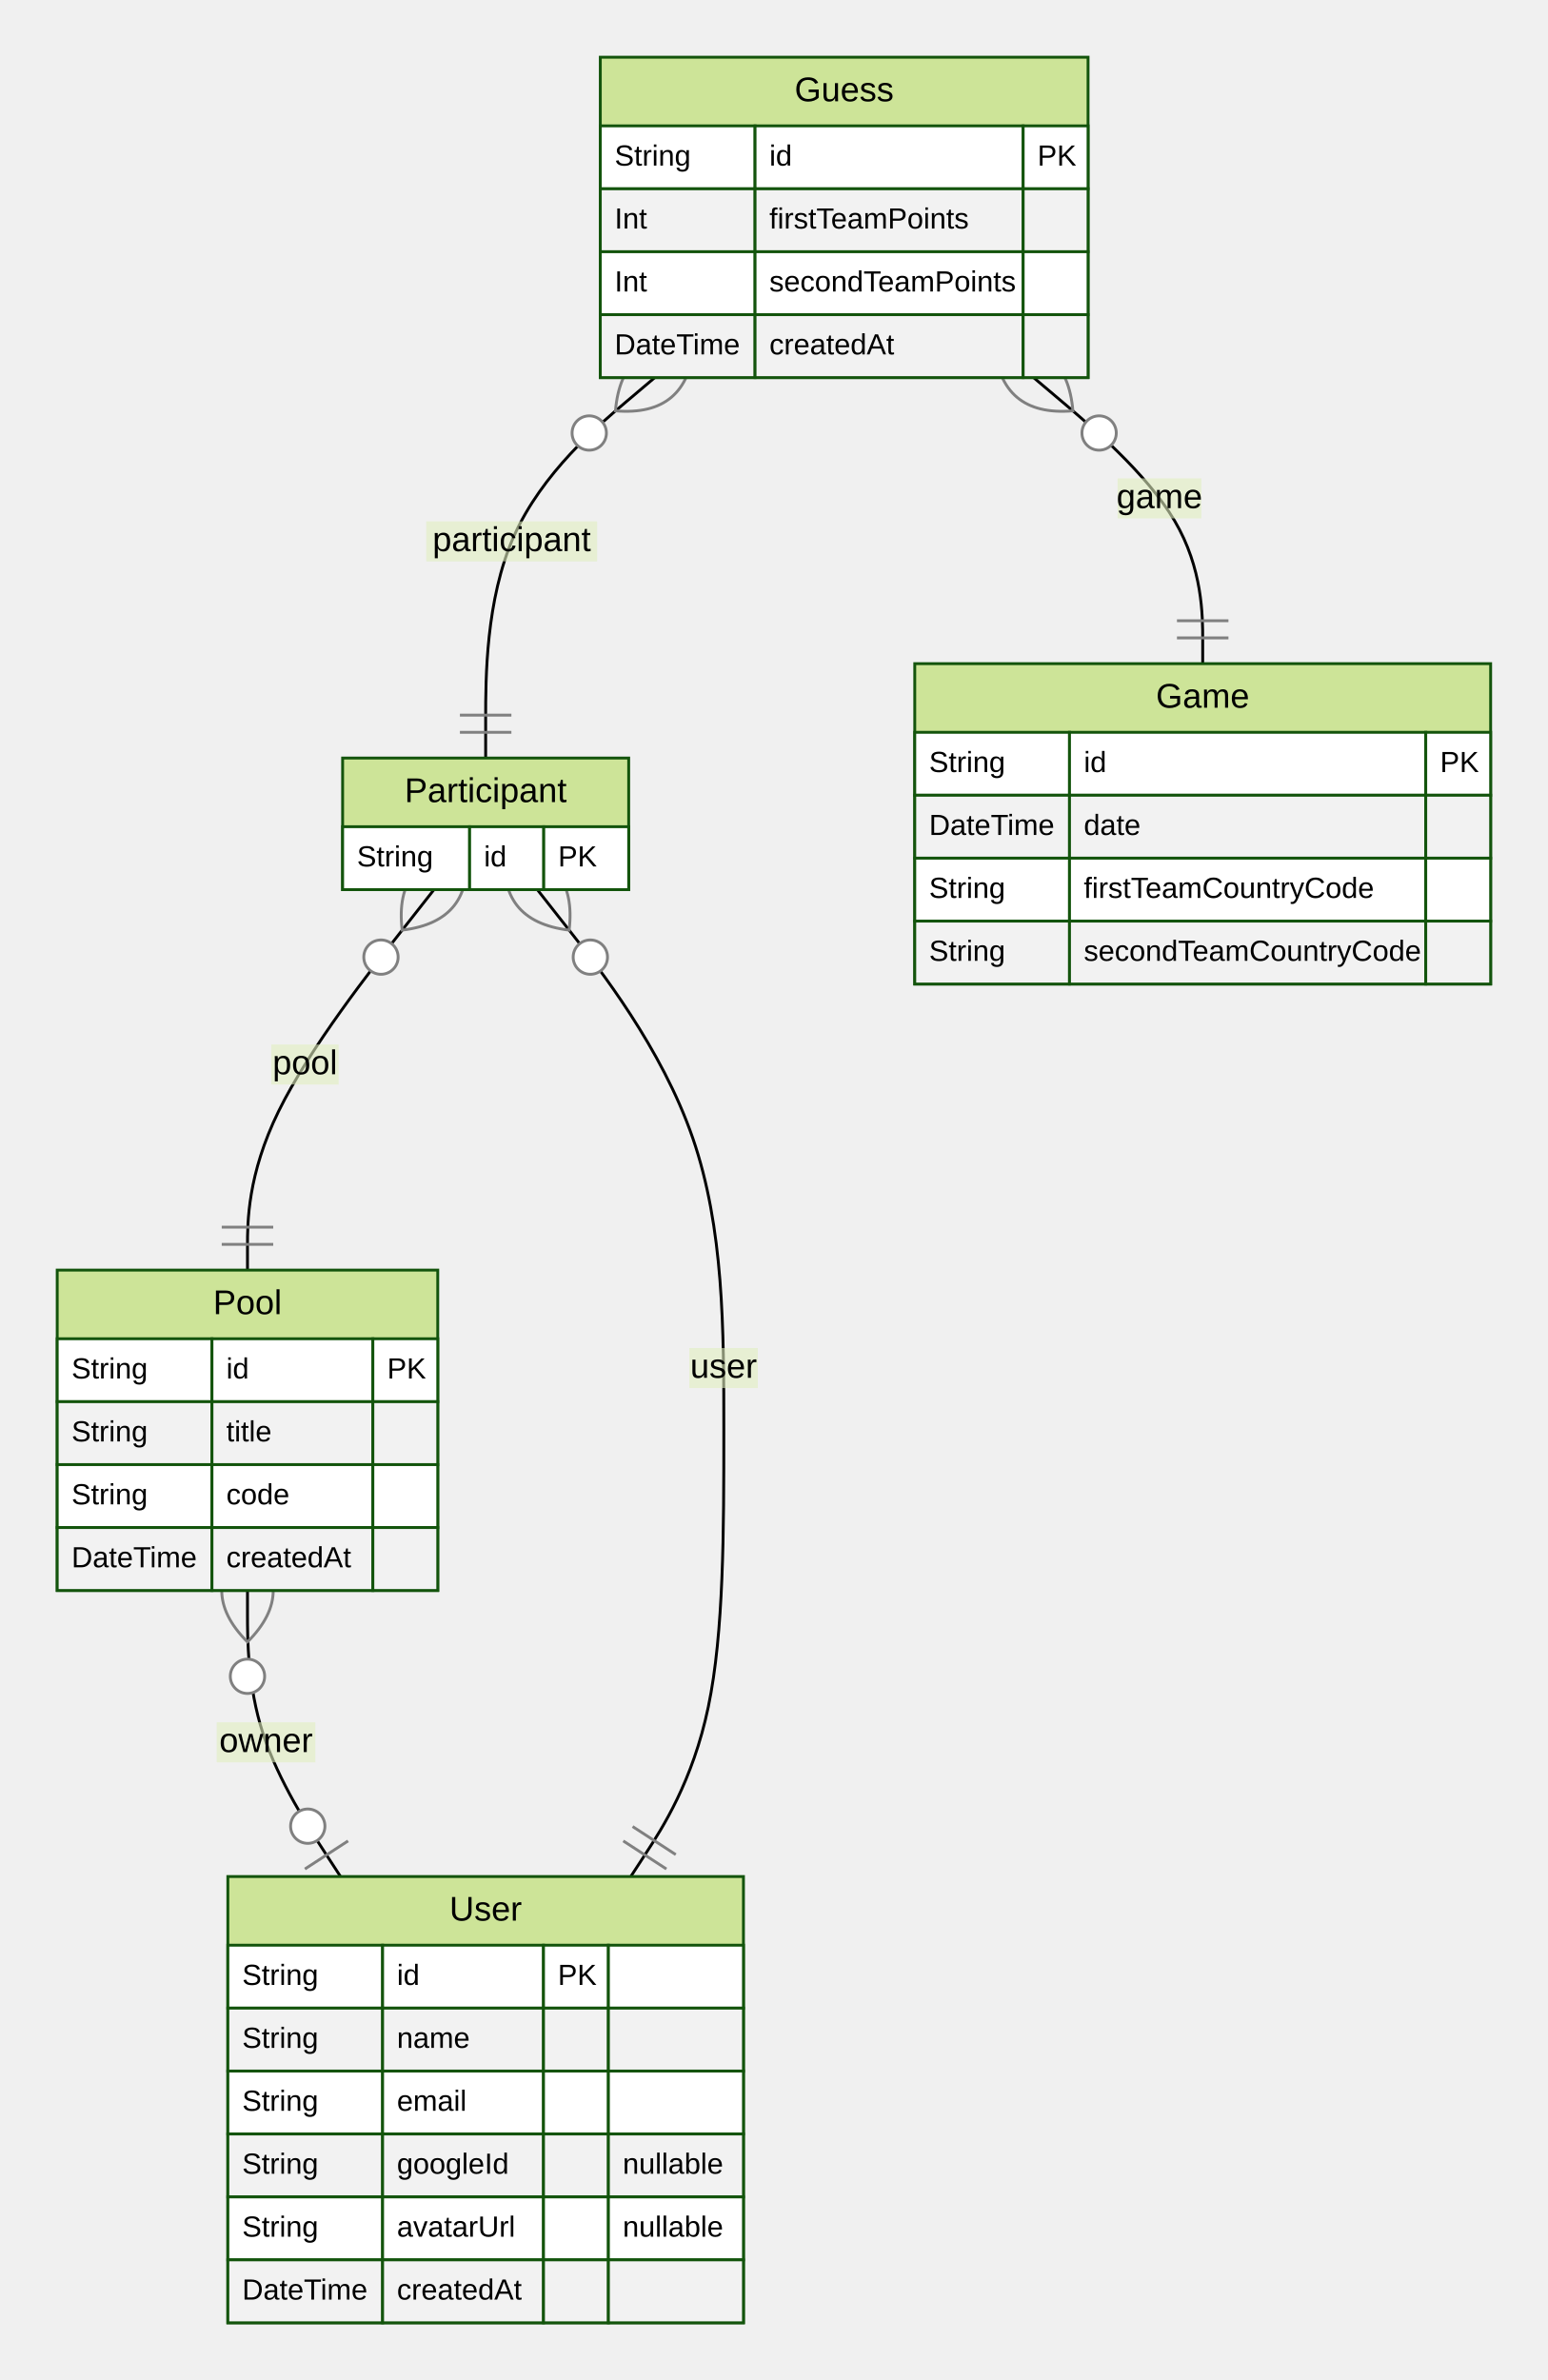
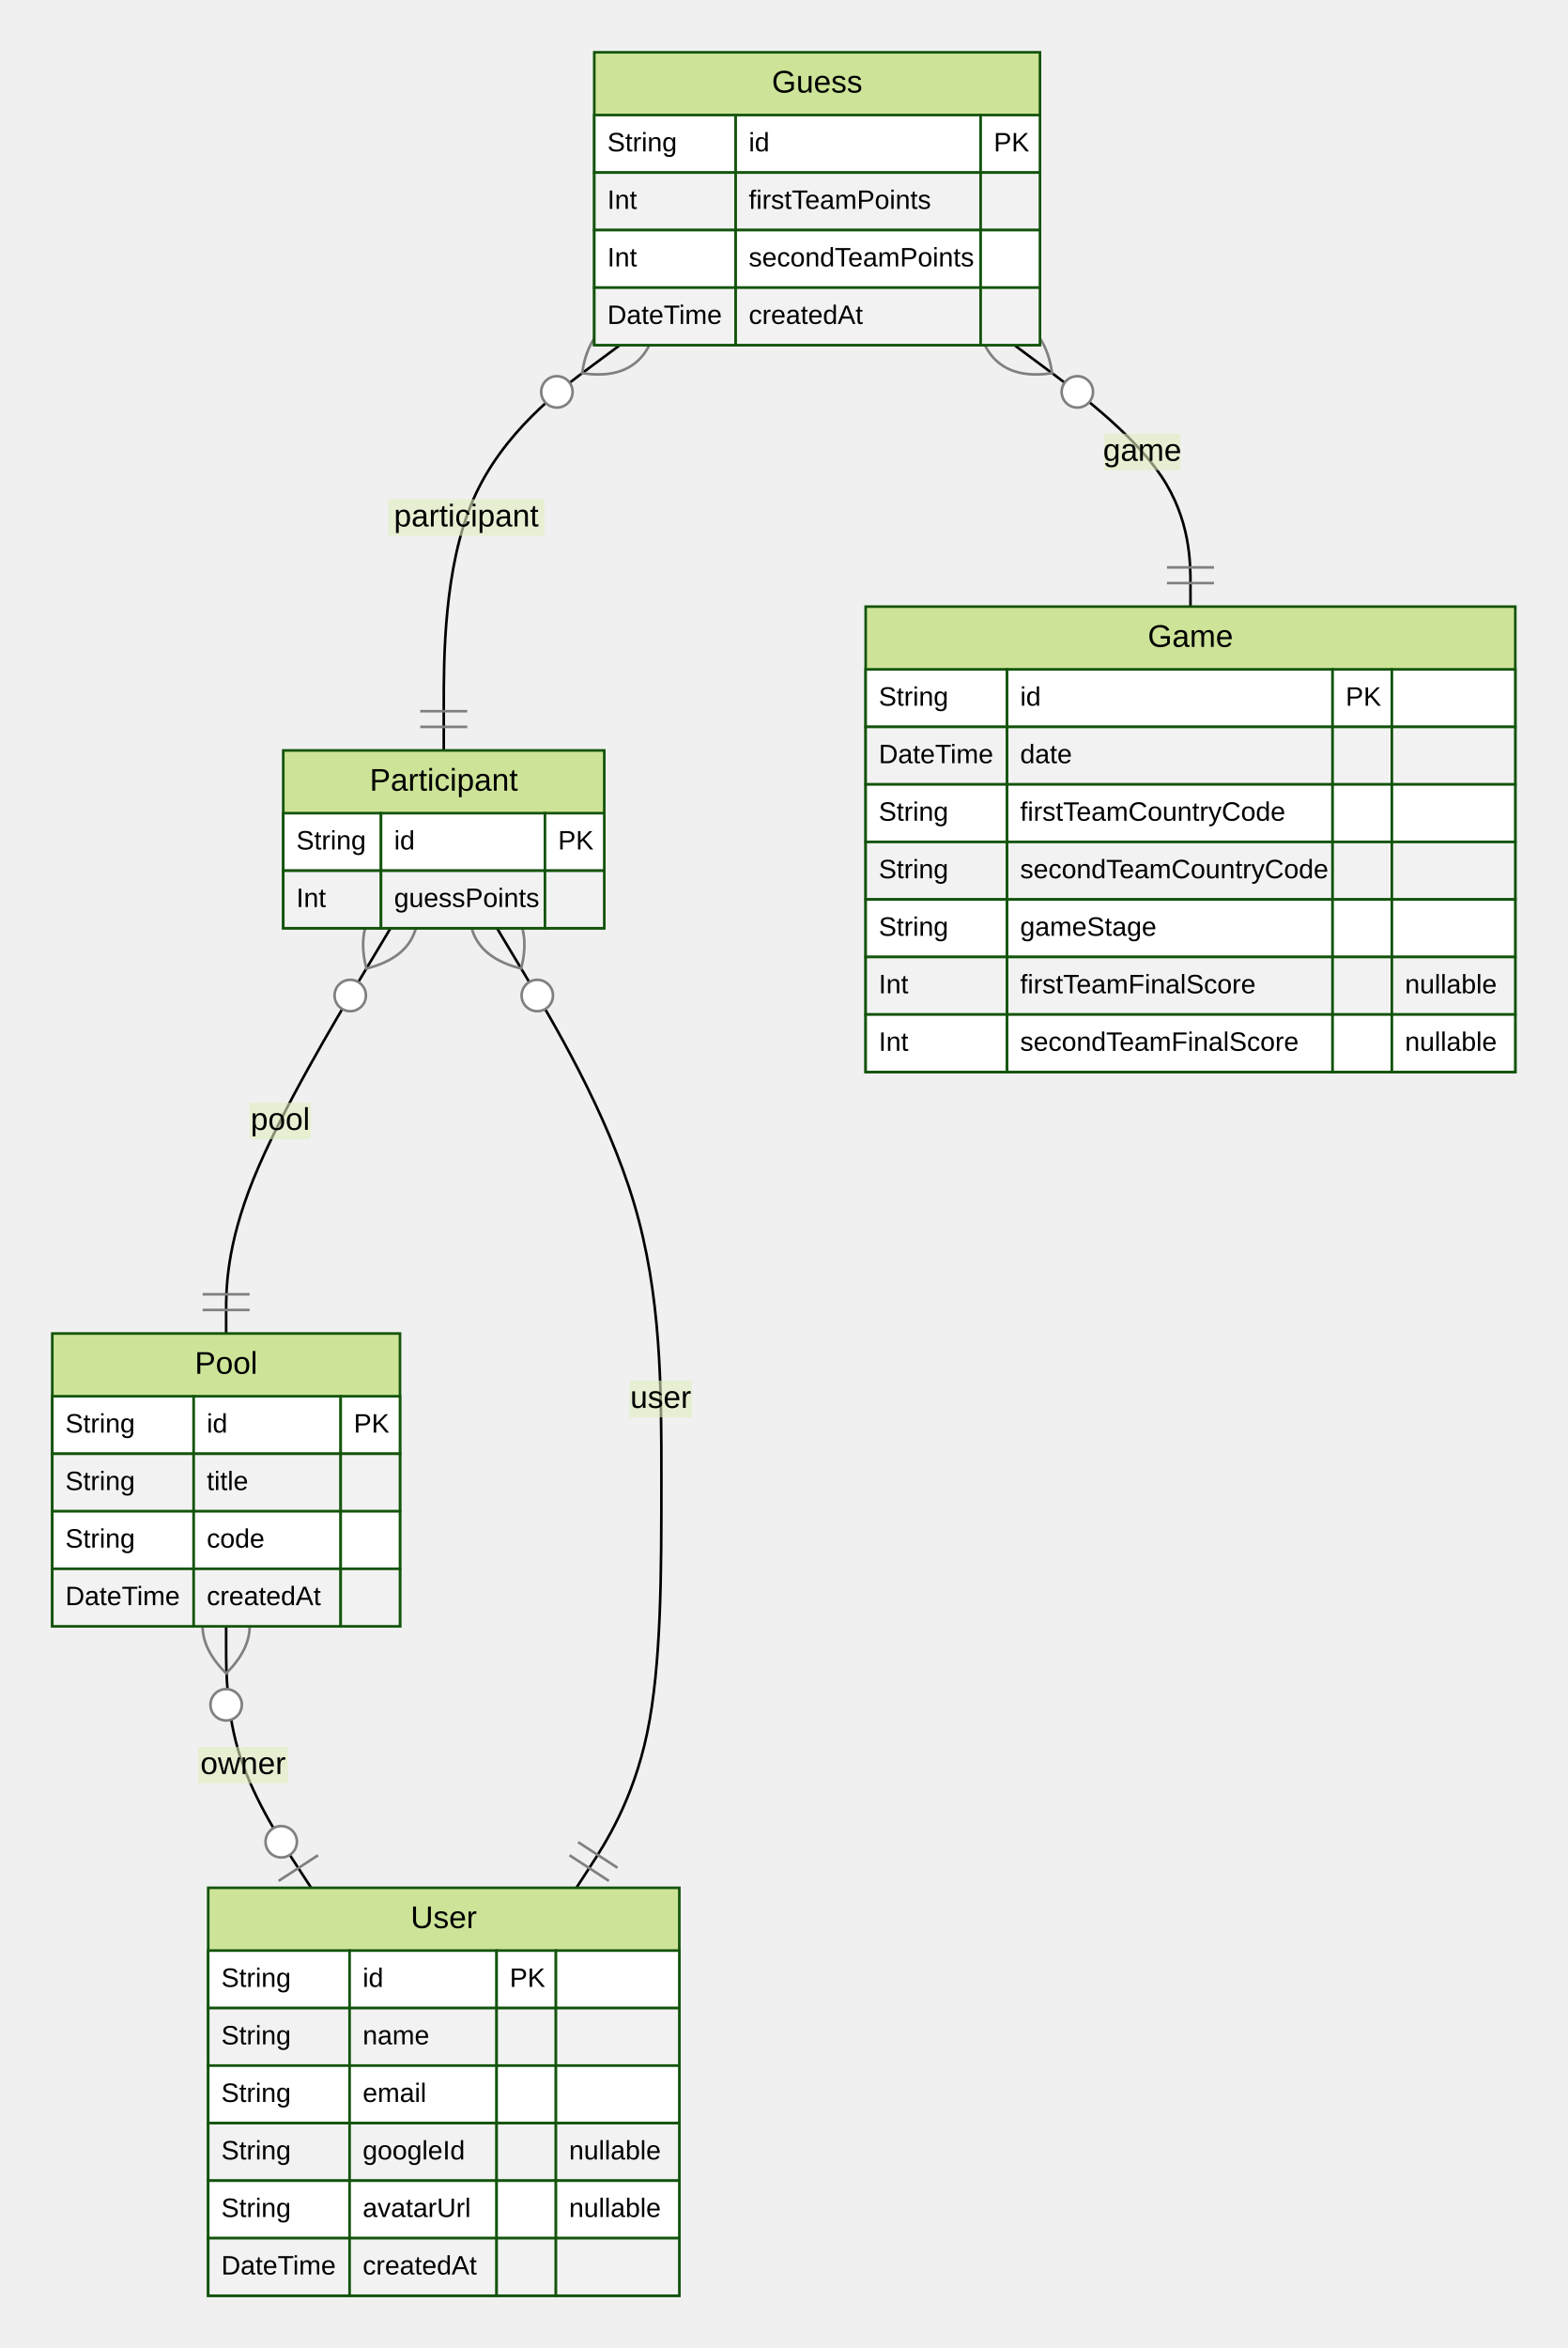
- <svg xmlns="http://www.w3.org/2000/svg" aria-labelledby="chart-title-mermaid-0 chart-desc-mermaid-0" role="img" viewBox="0 0 541.082 832" style="max-width: 541.082px; background-color: white;" width="100%" id="mermaid-0">
+ <svg xmlns="http://www.w3.org/2000/svg" aria-labelledby="chart-title-mermaid-0 chart-desc-mermaid-0" role="img" viewBox="0 0 599.698 898" style="max-width: 599.698px; background-color: white;" width="100%" id="mermaid-0">
  <style>#mermaid-0 {font-family:"trebuchet ms",verdana,arial,sans-serif;font-size:16px;fill:#000000;}#mermaid-0 .error-icon{fill:#552222;}#mermaid-0 .error-text{fill:#552222;stroke:#552222;}#mermaid-0 .edge-thickness-normal{stroke-width:2px;}#mermaid-0 .edge-thickness-thick{stroke-width:3.5px;}#mermaid-0 .edge-pattern-solid{stroke-dasharray:0;}#mermaid-0 .edge-pattern-dashed{stroke-dasharray:3;}#mermaid-0 .edge-pattern-dotted{stroke-dasharray:2;}#mermaid-0 .marker{fill:#000000;stroke:#000000;}#mermaid-0 .marker.cross{stroke:#000000;}#mermaid-0 svg{font-family:"trebuchet ms",verdana,arial,sans-serif;font-size:16px;}#mermaid-0 .entityBox{fill:#cde498;stroke:#13540c;}#mermaid-0 .attributeBoxOdd{fill:#ffffff;stroke:#13540c;}#mermaid-0 .attributeBoxEven{fill:#f2f2f2;stroke:#13540c;}#mermaid-0 .relationshipLabelBox{fill:hsl(78.158, 58.462%, 84.51%);opacity:0.7;background-color:hsl(78.158, 58.462%, 84.51%);}#mermaid-0 .relationshipLabelBox rect{opacity:0.5;}#mermaid-0 .relationshipLine{stroke:#000000;}#mermaid-0 :root{--mermaid-font-family:"trebuchet ms",verdana,arial,sans-serif;}</style>
  <g />
  <defs>
    <marker orient="auto" markerHeight="18" markerWidth="18" refY="9" refX="0" id="ONLY_ONE_START">
      <path d="M9,0 L9,18 M15,0 L15,18" fill="none" stroke="gray" />
    </marker>
  </defs>
  <defs>
    <marker orient="auto" markerHeight="18" markerWidth="18" refY="9" refX="18" id="ONLY_ONE_END">
      <path d="M3,0 L3,18 M9,0 L9,18" fill="none" stroke="gray" />
    </marker>
  </defs>
  <defs>
    <marker orient="auto" markerHeight="18" markerWidth="30" refY="9" refX="0" id="ZERO_OR_ONE_START">
      <circle r="6" cy="9" cx="21" fill="white" stroke="gray" />
      <path d="M9,0 L9,18" fill="none" stroke="gray" />
    </marker>
  </defs>
  <defs>
    <marker orient="auto" markerHeight="18" markerWidth="30" refY="9" refX="30" id="ZERO_OR_ONE_END">
      <circle r="6" cy="9" cx="9" fill="white" stroke="gray" />
      <path d="M21,0 L21,18" fill="none" stroke="gray" />
    </marker>
  </defs>
  <defs>
    <marker orient="auto" markerHeight="36" markerWidth="45" refY="18" refX="18" id="ONE_OR_MORE_START">
      <path d="M0,18 Q 18,0 36,18 Q 18,36 0,18 M42,9 L42,27" fill="none" stroke="gray" />
    </marker>
  </defs>
  <defs>
    <marker orient="auto" markerHeight="36" markerWidth="45" refY="18" refX="27" id="ONE_OR_MORE_END">
      <path d="M3,9 L3,27 M9,18 Q27,0 45,18 Q27,36 9,18" fill="none" stroke="gray" />
    </marker>
  </defs>
  <defs>
    <marker orient="auto" markerHeight="36" markerWidth="57" refY="18" refX="18" id="ZERO_OR_MORE_START">
      <circle r="6" cy="18" cx="48" fill="white" stroke="gray" />
      <path d="M0,18 Q18,0 36,18 Q18,36 0,18" fill="none" stroke="gray" />
    </marker>
  </defs>
  <defs>
    <marker orient="auto" markerHeight="36" markerWidth="57" refY="18" refX="39" id="ZERO_OR_MORE_END">
      <circle r="6" cy="18" cx="9" fill="white" stroke="gray" />
      <path d="M21,18 Q39,0 57,18 Q39,36 21,18" fill="none" stroke="gray" />
    </marker>
  </defs>
-   <path marker-start="url(#ZERO_OR_MORE_START)" marker-end="url(#ZERO_OR_ONE_END)" fill="none" stroke="gray" d="M86.513,556L86.513,564.333C86.513,572.667,86.513,589.333,91.934,606C97.354,622.667,108.195,639.333,113.615,647.667L119.035,656" class="er relationshipLine" />
-   <path marker-start="url(#ZERO_OR_MORE_START)" marker-end="url(#ONLY_ONE_END)" fill="none" stroke="gray" d="M187.835,311L198.7,324.833C209.565,338.667,231.296,366.333,242.161,397.833C253.026,429.333,253.026,464.667,253.026,500C253.026,535.333,253.026,570.667,247.606,596.667C242.186,622.667,231.345,639.333,225.925,647.667L220.504,656" class="er relationshipLine" />
-   <path marker-start="url(#ZERO_OR_MORE_START)" marker-end="url(#ONLY_ONE_END)" fill="none" stroke="gray" d="M151.705,311L140.839,324.833C129.974,338.667,108.244,366.333,97.378,388.5C86.513,410.667,86.513,427.333,86.513,435.667L86.513,444" class="er relationshipLine" />
-   <path marker-start="url(#ZERO_OR_MORE_START)" marker-end="url(#ONLY_ONE_END)" fill="none" stroke="gray" d="M228.887,132L219.034,140.333C209.181,148.667,189.476,165.333,179.623,187.5C169.77,209.667,169.77,237.333,169.77,251.167L169.77,265" class="er relationshipLine" />
-   <path marker-start="url(#ZERO_OR_MORE_START)" marker-end="url(#ONLY_ONE_END)" fill="none" stroke="gray" d="M361.309,132L371.162,140.333C381.015,148.667,400.72,165.333,410.573,182C420.426,198.667,420.426,215.333,420.426,223.667L420.426,232" class="er relationshipLine" />
-   <g transform="translate(20,444 )" id="Pool">
+   <path marker-start="url(#ZERO_OR_MORE_START)" marker-end="url(#ZERO_OR_ONE_END)" fill="none" stroke="gray" d="M86.513,622L86.513,630.333C86.513,638.667,86.513,655.333,91.934,672C97.354,688.667,108.195,705.333,113.615,713.667L119.035,722" class="er relationshipLine" />
+   <path marker-start="url(#ZERO_OR_MORE_START)" marker-end="url(#ONLY_ONE_END)" fill="none" stroke="gray" d="M190.135,355L200.617,372.5C211.099,390,232.063,425,242.544,460.167C253.026,495.333,253.026,530.667,253.026,566C253.026,601.333,253.026,636.667,247.606,662.667C242.186,688.667,231.345,705.333,225.925,713.667L220.504,722" class="er relationshipLine" />
+   <path marker-start="url(#ZERO_OR_MORE_START)" marker-end="url(#ONLY_ONE_END)" fill="none" stroke="gray" d="M149.405,355L138.923,372.5C128.441,390,107.477,425,96.995,450.833C86.513,476.667,86.513,493.333,86.513,501.667L86.513,510" class="er relationshipLine" />
+   <path marker-start="url(#ZERO_OR_MORE_START)" marker-end="url(#ONLY_ONE_END)" fill="none" stroke="gray" d="M237.144,132L225.915,140.333C214.686,148.667,192.228,165.333,180.999,191.167C169.77,217,169.77,252,169.77,269.5L169.77,287" class="er relationshipLine" />
+   <path marker-start="url(#ZERO_OR_MORE_START)" marker-end="url(#ONLY_ONE_END)" fill="none" stroke="gray" d="M388.062,132L399.291,140.333C410.52,148.667,432.978,165.333,444.207,182C455.436,198.667,455.436,215.333,455.436,223.667L455.436,232" class="er relationshipLine" />
+   <g transform="translate(20,510 )" id="Pool">
    <rect height="112" width="133.026" y="0" x="0" stroke="gray" fill-opacity="100%" fill="honeydew" class="er entityBox" />
    <text transform="translate(66.51321,12)" style="font-family: &quot;trebuchet ms&quot;, verdana, arial, sans-serif;; font-size: 12px" text-anchor="middle" dominant-baseline="middle" y="0" x="0" id="entity-Pool" class="er entityLabel">Pool</text>
    <rect height="22" width="54.096" y="24" x="0" stroke="gray" fill-opacity="100%" fill="honeydew" class="er attributeBoxOdd" />
    <text transform="translate(5,35)" style="font-family: &quot;trebuchet ms&quot;, verdana, arial, sans-serif;; font-size: 10.2px" text-anchor="left" dominant-baseline="middle" y="0" x="0" id="entity-Pool-attr-1-type" class="er entityLabel">String</text>
    <rect height="22" width="56.243" y="24" x="54.096" stroke="gray" fill-opacity="100%" fill="honeydew" class="er attributeBoxOdd" />
    <text transform="translate(59.09555,35)" style="font-family: &quot;trebuchet ms&quot;, verdana, arial, sans-serif;; font-size: 10.2px" text-anchor="left" dominant-baseline="middle" y="0" x="0" id="entity-Pool-attr-1-name" class="er entityLabel">id</text>
    <rect height="22" width="22.688" y="24" x="110.339" stroke="gray" fill-opacity="100%" fill="honeydew" class="er attributeBoxOdd" />
    <text transform="translate(115.3387,35)" style="font-family: &quot;trebuchet ms&quot;, verdana, arial, sans-serif;; font-size: 10.2px" text-anchor="left" dominant-baseline="middle" y="0" x="0" id="entity-Pool-attr-1-key" class="er entityLabel">PK</text>
    <rect height="22" width="54.096" y="46" x="0" stroke="gray" fill-opacity="100%" fill="honeydew" class="er attributeBoxEven" />
    <text transform="translate(5,57)" style="font-family: &quot;trebuchet ms&quot;, verdana, arial, sans-serif;; font-size: 10.2px" text-anchor="left" dominant-baseline="middle" y="0" x="0" id="entity-Pool-attr-2-type" class="er entityLabel">String</text>
    <rect height="22" width="56.243" y="46" x="54.096" stroke="gray" fill-opacity="100%" fill="honeydew" class="er attributeBoxEven" />
    <text transform="translate(59.09555,57)" style="font-family: &quot;trebuchet ms&quot;, verdana, arial, sans-serif;; font-size: 10.2px" text-anchor="left" dominant-baseline="middle" y="0" x="0" id="entity-Pool-attr-2-name" class="er entityLabel">title</text>
    <rect height="22" width="22.688" y="46" x="110.339" stroke="gray" fill-opacity="100%" fill="honeydew" class="er attributeBoxEven" />
    <text transform="translate(115.3387,57)" style="font-family: &quot;trebuchet ms&quot;, verdana, arial, sans-serif;; font-size: 10.2px" text-anchor="left" dominant-baseline="middle" y="0" x="0" id="entity-Pool-attr-2-key" class="er entityLabel" />
    <rect height="22" width="54.096" y="68" x="0" stroke="gray" fill-opacity="100%" fill="honeydew" class="er attributeBoxOdd" />
    <text transform="translate(5,79)" style="font-family: &quot;trebuchet ms&quot;, verdana, arial, sans-serif;; font-size: 10.2px" text-anchor="left" dominant-baseline="middle" y="0" x="0" id="entity-Pool-attr-3-type" class="er entityLabel">String</text>
    <rect height="22" width="56.243" y="68" x="54.096" stroke="gray" fill-opacity="100%" fill="honeydew" class="er attributeBoxOdd" />
    <text transform="translate(59.09555,79)" style="font-family: &quot;trebuchet ms&quot;, verdana, arial, sans-serif;; font-size: 10.2px" text-anchor="left" dominant-baseline="middle" y="0" x="0" id="entity-Pool-attr-3-name" class="er entityLabel">code</text>
    <rect height="22" width="22.688" y="68" x="110.339" stroke="gray" fill-opacity="100%" fill="honeydew" class="er attributeBoxOdd" />
    <text transform="translate(115.3387,79)" style="font-family: &quot;trebuchet ms&quot;, verdana, arial, sans-serif;; font-size: 10.2px" text-anchor="left" dominant-baseline="middle" y="0" x="0" id="entity-Pool-attr-3-key" class="er entityLabel" />
    <rect height="22" width="54.096" y="90" x="0" stroke="gray" fill-opacity="100%" fill="honeydew" class="er attributeBoxEven" />
    <text transform="translate(5,101)" style="font-family: &quot;trebuchet ms&quot;, verdana, arial, sans-serif;; font-size: 10.2px" text-anchor="left" dominant-baseline="middle" y="0" x="0" id="entity-Pool-attr-4-type" class="er entityLabel">DateTime</text>
    <rect height="22" width="56.243" y="90" x="54.096" stroke="gray" fill-opacity="100%" fill="honeydew" class="er attributeBoxEven" />
    <text transform="translate(59.09555,101)" style="font-family: &quot;trebuchet ms&quot;, verdana, arial, sans-serif;; font-size: 10.2px" text-anchor="left" dominant-baseline="middle" y="0" x="0" id="entity-Pool-attr-4-name" class="er entityLabel">createdAt</text>
    <rect height="22" width="22.688" y="90" x="110.339" stroke="gray" fill-opacity="100%" fill="honeydew" class="er attributeBoxEven" />
    <text transform="translate(115.3387,101)" style="font-family: &quot;trebuchet ms&quot;, verdana, arial, sans-serif;; font-size: 10.2px" text-anchor="left" dominant-baseline="middle" y="0" x="0" id="entity-Pool-attr-4-key" class="er entityLabel" />
  </g>
-   <g transform="translate(119.7698,265 )" id="Participant">
-     <rect height="46" width="100" y="0" x="0" stroke="gray" fill-opacity="100%" fill="honeydew" class="er entityBox" />
-     <text transform="translate(50,12)" style="font-family: &quot;trebuchet ms&quot;, verdana, arial, sans-serif;; font-size: 12px" text-anchor="middle" dominant-baseline="middle" y="0" x="0" id="entity-Participant" class="er entityLabel">Participant</text>
-     <rect height="22" width="44.399" y="24" x="0" stroke="gray" fill-opacity="100%" fill="honeydew" class="er attributeBoxOdd" />
+   <g transform="translate(108.3666,287 )" id="Participant">
+     <rect height="68" width="122.807" y="0" x="0" stroke="gray" fill-opacity="100%" fill="honeydew" class="er entityBox" />
+     <text transform="translate(61.40325,12)" style="font-family: &quot;trebuchet ms&quot;, verdana, arial, sans-serif;; font-size: 12px" text-anchor="middle" dominant-baseline="middle" y="0" x="0" id="entity-Participant" class="er entityLabel">Participant</text>
+     <rect height="22" width="37.396" y="24" x="0" stroke="gray" fill-opacity="100%" fill="honeydew" class="er attributeBoxOdd" />
    <text transform="translate(5,35)" style="font-family: &quot;trebuchet ms&quot;, verdana, arial, sans-serif;; font-size: 10.2px" text-anchor="left" dominant-baseline="middle" y="0" x="0" id="entity-Participant-attr-1-type" class="er entityLabel">String</text>
-     <rect height="22" width="25.911" y="24" x="44.399" stroke="gray" fill-opacity="100%" fill="honeydew" class="er attributeBoxOdd" />
-     <text transform="translate(49.39862,35)" style="font-family: &quot;trebuchet ms&quot;, verdana, arial, sans-serif;; font-size: 10.2px" text-anchor="left" dominant-baseline="middle" y="0" x="0" id="entity-Participant-attr-1-name" class="er entityLabel">id</text>
-     <rect height="22" width="29.69" y="24" x="70.31" stroke="gray" fill-opacity="100%" fill="honeydew" class="er attributeBoxOdd" />
-     <text transform="translate(75.30976,35)" style="font-family: &quot;trebuchet ms&quot;, verdana, arial, sans-serif;; font-size: 10.2px" text-anchor="left" dominant-baseline="middle" y="0" x="0" id="entity-Participant-attr-1-key" class="er entityLabel">PK</text>
-   </g>
-   <g transform="translate(79.65034,656 )" id="User">
+     <rect height="22" width="62.723" y="24" x="37.396" stroke="gray" fill-opacity="100%" fill="honeydew" class="er attributeBoxOdd" />
+     <text transform="translate(42.39606,35)" style="font-family: &quot;trebuchet ms&quot;, verdana, arial, sans-serif;; font-size: 10.2px" text-anchor="left" dominant-baseline="middle" y="0" x="0" id="entity-Participant-attr-1-name" class="er entityLabel">id</text>
+     <rect height="22" width="22.688" y="24" x="100.119" stroke="gray" fill-opacity="100%" fill="honeydew" class="er attributeBoxOdd" />
+     <text transform="translate(105.1188,35)" style="font-family: &quot;trebuchet ms&quot;, verdana, arial, sans-serif;; font-size: 10.2px" text-anchor="left" dominant-baseline="middle" y="0" x="0" id="entity-Participant-attr-1-key" class="er entityLabel">PK</text>
+     <rect height="22" width="37.396" y="46" x="0" stroke="gray" fill-opacity="100%" fill="honeydew" class="er attributeBoxEven" />
+     <text transform="translate(5,57)" style="font-family: &quot;trebuchet ms&quot;, verdana, arial, sans-serif;; font-size: 10.2px" text-anchor="left" dominant-baseline="middle" y="0" x="0" id="entity-Participant-attr-2-type" class="er entityLabel">Int</text>
+     <rect height="22" width="62.723" y="46" x="37.396" stroke="gray" fill-opacity="100%" fill="honeydew" class="er attributeBoxEven" />
+     <text transform="translate(42.39606,57)" style="font-family: &quot;trebuchet ms&quot;, verdana, arial, sans-serif;; font-size: 10.2px" text-anchor="left" dominant-baseline="middle" y="0" x="0" id="entity-Participant-attr-2-name" class="er entityLabel">guessPoints</text>
+     <rect height="22" width="22.688" y="46" x="100.119" stroke="gray" fill-opacity="100%" fill="honeydew" class="er attributeBoxEven" />
+     <text transform="translate(105.1188,57)" style="font-family: &quot;trebuchet ms&quot;, verdana, arial, sans-serif;; font-size: 10.2px" text-anchor="left" dominant-baseline="middle" y="0" x="0" id="entity-Participant-attr-2-key" class="er entityLabel" />
+   </g>
+   <g transform="translate(79.65034,722 )" id="User">
    <rect height="156" width="180.239" y="0" x="0" stroke="gray" fill-opacity="100%" fill="honeydew" class="er entityBox" />
    <text transform="translate(90.11948,12)" style="font-family: &quot;trebuchet ms&quot;, verdana, arial, sans-serif;; font-size: 12px" text-anchor="middle" dominant-baseline="middle" y="0" x="0" id="entity-User" class="er entityLabel">User</text>
    <rect height="22" width="54.096" y="24" x="0" stroke="gray" fill-opacity="100%" fill="honeydew" class="er attributeBoxOdd" />
    <text transform="translate(5,35)" style="font-family: &quot;trebuchet ms&quot;, verdana, arial, sans-serif;; font-size: 10.2px" text-anchor="left" dominant-baseline="middle" y="0" x="0" id="entity-User-attr-1-type" class="er entityLabel">String</text>
    <rect height="22" width="56.243" y="24" x="54.096" stroke="gray" fill-opacity="100%" fill="honeydew" class="er attributeBoxOdd" />
    <text transform="translate(59.09555,35)" style="font-family: &quot;trebuchet ms&quot;, verdana, arial, sans-serif;; font-size: 10.2px" text-anchor="left" dominant-baseline="middle" y="0" x="0" id="entity-User-attr-1-name" class="er entityLabel">id</text>
    <rect height="22" width="22.688" y="24" x="110.339" stroke="gray" fill-opacity="100%" fill="honeydew" class="er attributeBoxOdd" />
    <text transform="translate(115.3387,35)" style="font-family: &quot;trebuchet ms&quot;, verdana, arial, sans-serif;; font-size: 10.2px" text-anchor="left" dominant-baseline="middle" y="0" x="0" id="entity-User-attr-1-key" class="er entityLabel">PK</text>
    <rect height="22" width="47.213" y="24" x="133.026" stroke="gray" fill-opacity="100%" fill="honeydew" class="er attributeBoxOdd" />
    <text transform="translate(138.0264,35)" style="font-family: &quot;trebuchet ms&quot;, verdana, arial, sans-serif;; font-size: 10.2px" text-anchor="left" dominant-baseline="middle" y="0" x="0" id="entity-User-attr-1-comment" class="er entityLabel" />
    <rect height="22" width="54.096" y="46" x="0" stroke="gray" fill-opacity="100%" fill="honeydew" class="er attributeBoxEven" />
    <text transform="translate(5,57)" style="font-family: &quot;trebuchet ms&quot;, verdana, arial, sans-serif;; font-size: 10.2px" text-anchor="left" dominant-baseline="middle" y="0" x="0" id="entity-User-attr-2-type" class="er entityLabel">String</text>
    <rect height="22" width="56.243" y="46" x="54.096" stroke="gray" fill-opacity="100%" fill="honeydew" class="er attributeBoxEven" />
    <text transform="translate(59.09555,57)" style="font-family: &quot;trebuchet ms&quot;, verdana, arial, sans-serif;; font-size: 10.2px" text-anchor="left" dominant-baseline="middle" y="0" x="0" id="entity-User-attr-2-name" class="er entityLabel">name</text>
    <rect height="22" width="22.688" y="46" x="110.339" stroke="gray" fill-opacity="100%" fill="honeydew" class="er attributeBoxEven" />
    <text transform="translate(115.3387,57)" style="font-family: &quot;trebuchet ms&quot;, verdana, arial, sans-serif;; font-size: 10.2px" text-anchor="left" dominant-baseline="middle" y="0" x="0" id="entity-User-attr-2-key" class="er entityLabel" />
    <rect height="22" width="47.213" y="46" x="133.026" stroke="gray" fill-opacity="100%" fill="honeydew" class="er attributeBoxEven" />
    <text transform="translate(138.0264,57)" style="font-family: &quot;trebuchet ms&quot;, verdana, arial, sans-serif;; font-size: 10.2px" text-anchor="left" dominant-baseline="middle" y="0" x="0" id="entity-User-attr-2-comment" class="er entityLabel" />
    <rect height="22" width="54.096" y="68" x="0" stroke="gray" fill-opacity="100%" fill="honeydew" class="er attributeBoxOdd" />
    <text transform="translate(5,79)" style="font-family: &quot;trebuchet ms&quot;, verdana, arial, sans-serif;; font-size: 10.2px" text-anchor="left" dominant-baseline="middle" y="0" x="0" id="entity-User-attr-3-type" class="er entityLabel">String</text>
    <rect height="22" width="56.243" y="68" x="54.096" stroke="gray" fill-opacity="100%" fill="honeydew" class="er attributeBoxOdd" />
    <text transform="translate(59.09555,79)" style="font-family: &quot;trebuchet ms&quot;, verdana, arial, sans-serif;; font-size: 10.2px" text-anchor="left" dominant-baseline="middle" y="0" x="0" id="entity-User-attr-3-name" class="er entityLabel">email</text>
    <rect height="22" width="22.688" y="68" x="110.339" stroke="gray" fill-opacity="100%" fill="honeydew" class="er attributeBoxOdd" />
    <text transform="translate(115.3387,79)" style="font-family: &quot;trebuchet ms&quot;, verdana, arial, sans-serif;; font-size: 10.2px" text-anchor="left" dominant-baseline="middle" y="0" x="0" id="entity-User-attr-3-key" class="er entityLabel" />
    <rect height="22" width="47.213" y="68" x="133.026" stroke="gray" fill-opacity="100%" fill="honeydew" class="er attributeBoxOdd" />
    <text transform="translate(138.0264,79)" style="font-family: &quot;trebuchet ms&quot;, verdana, arial, sans-serif;; font-size: 10.2px" text-anchor="left" dominant-baseline="middle" y="0" x="0" id="entity-User-attr-3-comment" class="er entityLabel" />
    <rect height="22" width="54.096" y="90" x="0" stroke="gray" fill-opacity="100%" fill="honeydew" class="er attributeBoxEven" />
    <text transform="translate(5,101)" style="font-family: &quot;trebuchet ms&quot;, verdana, arial, sans-serif;; font-size: 10.2px" text-anchor="left" dominant-baseline="middle" y="0" x="0" id="entity-User-attr-4-type" class="er entityLabel">String</text>
    <rect height="22" width="56.243" y="90" x="54.096" stroke="gray" fill-opacity="100%" fill="honeydew" class="er attributeBoxEven" />
    <text transform="translate(59.09555,101)" style="font-family: &quot;trebuchet ms&quot;, verdana, arial, sans-serif;; font-size: 10.2px" text-anchor="left" dominant-baseline="middle" y="0" x="0" id="entity-User-attr-4-name" class="er entityLabel">googleId</text>
    <rect height="22" width="22.688" y="90" x="110.339" stroke="gray" fill-opacity="100%" fill="honeydew" class="er attributeBoxEven" />
    <text transform="translate(115.3387,101)" style="font-family: &quot;trebuchet ms&quot;, verdana, arial, sans-serif;; font-size: 10.2px" text-anchor="left" dominant-baseline="middle" y="0" x="0" id="entity-User-attr-4-key" class="er entityLabel" />
    <rect height="22" width="47.213" y="90" x="133.026" stroke="gray" fill-opacity="100%" fill="honeydew" class="er attributeBoxEven" />
    <text transform="translate(138.0264,101)" style="font-family: &quot;trebuchet ms&quot;, verdana, arial, sans-serif;; font-size: 10.2px" text-anchor="left" dominant-baseline="middle" y="0" x="0" id="entity-User-attr-4-comment" class="er entityLabel">nullable</text>
    <rect height="22" width="54.096" y="112" x="0" stroke="gray" fill-opacity="100%" fill="honeydew" class="er attributeBoxOdd" />
    <text transform="translate(5,123)" style="font-family: &quot;trebuchet ms&quot;, verdana, arial, sans-serif;; font-size: 10.2px" text-anchor="left" dominant-baseline="middle" y="0" x="0" id="entity-User-attr-5-type" class="er entityLabel">String</text>
    <rect height="22" width="56.243" y="112" x="54.096" stroke="gray" fill-opacity="100%" fill="honeydew" class="er attributeBoxOdd" />
    <text transform="translate(59.09555,123)" style="font-family: &quot;trebuchet ms&quot;, verdana, arial, sans-serif;; font-size: 10.2px" text-anchor="left" dominant-baseline="middle" y="0" x="0" id="entity-User-attr-5-name" class="er entityLabel">avatarUrl</text>
    <rect height="22" width="22.688" y="112" x="110.339" stroke="gray" fill-opacity="100%" fill="honeydew" class="er attributeBoxOdd" />
    <text transform="translate(115.3387,123)" style="font-family: &quot;trebuchet ms&quot;, verdana, arial, sans-serif;; font-size: 10.2px" text-anchor="left" dominant-baseline="middle" y="0" x="0" id="entity-User-attr-5-key" class="er entityLabel" />
    <rect height="22" width="47.213" y="112" x="133.026" stroke="gray" fill-opacity="100%" fill="honeydew" class="er attributeBoxOdd" />
    <text transform="translate(138.0264,123)" style="font-family: &quot;trebuchet ms&quot;, verdana, arial, sans-serif;; font-size: 10.2px" text-anchor="left" dominant-baseline="middle" y="0" x="0" id="entity-User-attr-5-comment" class="er entityLabel">nullable</text>
    <rect height="22" width="54.096" y="134" x="0" stroke="gray" fill-opacity="100%" fill="honeydew" class="er attributeBoxEven" />
    <text transform="translate(5,145)" style="font-family: &quot;trebuchet ms&quot;, verdana, arial, sans-serif;; font-size: 10.2px" text-anchor="left" dominant-baseline="middle" y="0" x="0" id="entity-User-attr-6-type" class="er entityLabel">DateTime</text>
    <rect height="22" width="56.243" y="134" x="54.096" stroke="gray" fill-opacity="100%" fill="honeydew" class="er attributeBoxEven" />
    <text transform="translate(59.09555,145)" style="font-family: &quot;trebuchet ms&quot;, verdana, arial, sans-serif;; font-size: 10.2px" text-anchor="left" dominant-baseline="middle" y="0" x="0" id="entity-User-attr-6-name" class="er entityLabel">createdAt</text>
    <rect height="22" width="22.688" y="134" x="110.339" stroke="gray" fill-opacity="100%" fill="honeydew" class="er attributeBoxEven" />
    <text transform="translate(115.3387,145)" style="font-family: &quot;trebuchet ms&quot;, verdana, arial, sans-serif;; font-size: 10.2px" text-anchor="left" dominant-baseline="middle" y="0" x="0" id="entity-User-attr-6-key" class="er entityLabel" />
    <rect height="22" width="47.213" y="134" x="133.026" stroke="gray" fill-opacity="100%" fill="honeydew" class="er attributeBoxEven" />
    <text transform="translate(138.0264,145)" style="font-family: &quot;trebuchet ms&quot;, verdana, arial, sans-serif;; font-size: 10.2px" text-anchor="left" dominant-baseline="middle" y="0" x="0" id="entity-User-attr-6-comment" class="er entityLabel" />
  </g>
-   <g transform="translate(319.7698,232 )" id="Game">
-     <rect height="112" width="201.312" y="0" x="0" stroke="gray" fill-opacity="100%" fill="honeydew" class="er entityBox" />
-     <text transform="translate(100.6562,12)" style="font-family: &quot;trebuchet ms&quot;, verdana, arial, sans-serif;; font-size: 12px" text-anchor="middle" dominant-baseline="middle" y="0" x="0" id="entity-Game" class="er entityLabel">Game</text>
+   <g transform="translate(331.1731,232 )" id="Game">
+     <rect height="178" width="248.525" y="0" x="0" stroke="gray" fill-opacity="100%" fill="honeydew" class="er entityBox" />
+     <text transform="translate(124.2625,12)" style="font-family: &quot;trebuchet ms&quot;, verdana, arial, sans-serif;; font-size: 12px" text-anchor="middle" dominant-baseline="middle" y="0" x="0" id="entity-Game" class="er entityLabel">Game</text>
    <rect height="22" width="54.096" y="24" x="0" stroke="gray" fill-opacity="100%" fill="honeydew" class="er attributeBoxOdd" />
    <text transform="translate(5,35)" style="font-family: &quot;trebuchet ms&quot;, verdana, arial, sans-serif;; font-size: 10.2px" text-anchor="left" dominant-baseline="middle" y="0" x="0" id="entity-Game-attr-1-type" class="er entityLabel">String</text>
    <rect height="22" width="124.529" y="24" x="54.096" stroke="gray" fill-opacity="100%" fill="honeydew" class="er attributeBoxOdd" />
    <text transform="translate(59.09555,35)" style="font-family: &quot;trebuchet ms&quot;, verdana, arial, sans-serif;; font-size: 10.2px" text-anchor="left" dominant-baseline="middle" y="0" x="0" id="entity-Game-attr-1-name" class="er entityLabel">id</text>
    <rect height="22" width="22.688" y="24" x="178.625" stroke="gray" fill-opacity="100%" fill="honeydew" class="er attributeBoxOdd" />
    <text transform="translate(183.6248,35)" style="font-family: &quot;trebuchet ms&quot;, verdana, arial, sans-serif;; font-size: 10.2px" text-anchor="left" dominant-baseline="middle" y="0" x="0" id="entity-Game-attr-1-key" class="er entityLabel">PK</text>
+     <rect height="22" width="47.213" y="24" x="201.312" stroke="gray" fill-opacity="100%" fill="honeydew" class="er attributeBoxOdd" />
+     <text transform="translate(206.3125,35)" style="font-family: &quot;trebuchet ms&quot;, verdana, arial, sans-serif;; font-size: 10.2px" text-anchor="left" dominant-baseline="middle" y="0" x="0" id="entity-Game-attr-1-comment" class="er entityLabel" />
    <rect height="22" width="54.096" y="46" x="0" stroke="gray" fill-opacity="100%" fill="honeydew" class="er attributeBoxEven" />
    <text transform="translate(5,57)" style="font-family: &quot;trebuchet ms&quot;, verdana, arial, sans-serif;; font-size: 10.2px" text-anchor="left" dominant-baseline="middle" y="0" x="0" id="entity-Game-attr-2-type" class="er entityLabel">DateTime</text>
    <rect height="22" width="124.529" y="46" x="54.096" stroke="gray" fill-opacity="100%" fill="honeydew" class="er attributeBoxEven" />
    <text transform="translate(59.09555,57)" style="font-family: &quot;trebuchet ms&quot;, verdana, arial, sans-serif;; font-size: 10.2px" text-anchor="left" dominant-baseline="middle" y="0" x="0" id="entity-Game-attr-2-name" class="er entityLabel">date</text>
    <rect height="22" width="22.688" y="46" x="178.625" stroke="gray" fill-opacity="100%" fill="honeydew" class="er attributeBoxEven" />
    <text transform="translate(183.6248,57)" style="font-family: &quot;trebuchet ms&quot;, verdana, arial, sans-serif;; font-size: 10.2px" text-anchor="left" dominant-baseline="middle" y="0" x="0" id="entity-Game-attr-2-key" class="er entityLabel" />
+     <rect height="22" width="47.213" y="46" x="201.312" stroke="gray" fill-opacity="100%" fill="honeydew" class="er attributeBoxEven" />
+     <text transform="translate(206.3125,57)" style="font-family: &quot;trebuchet ms&quot;, verdana, arial, sans-serif;; font-size: 10.2px" text-anchor="left" dominant-baseline="middle" y="0" x="0" id="entity-Game-attr-2-comment" class="er entityLabel" />
    <rect height="22" width="54.096" y="68" x="0" stroke="gray" fill-opacity="100%" fill="honeydew" class="er attributeBoxOdd" />
    <text transform="translate(5,79)" style="font-family: &quot;trebuchet ms&quot;, verdana, arial, sans-serif;; font-size: 10.2px" text-anchor="left" dominant-baseline="middle" y="0" x="0" id="entity-Game-attr-3-type" class="er entityLabel">String</text>
    <rect height="22" width="124.529" y="68" x="54.096" stroke="gray" fill-opacity="100%" fill="honeydew" class="er attributeBoxOdd" />
    <text transform="translate(59.09555,79)" style="font-family: &quot;trebuchet ms&quot;, verdana, arial, sans-serif;; font-size: 10.2px" text-anchor="left" dominant-baseline="middle" y="0" x="0" id="entity-Game-attr-3-name" class="er entityLabel">firstTeamCountryCode</text>
    <rect height="22" width="22.688" y="68" x="178.625" stroke="gray" fill-opacity="100%" fill="honeydew" class="er attributeBoxOdd" />
    <text transform="translate(183.6248,79)" style="font-family: &quot;trebuchet ms&quot;, verdana, arial, sans-serif;; font-size: 10.2px" text-anchor="left" dominant-baseline="middle" y="0" x="0" id="entity-Game-attr-3-key" class="er entityLabel" />
+     <rect height="22" width="47.213" y="68" x="201.312" stroke="gray" fill-opacity="100%" fill="honeydew" class="er attributeBoxOdd" />
+     <text transform="translate(206.3125,79)" style="font-family: &quot;trebuchet ms&quot;, verdana, arial, sans-serif;; font-size: 10.2px" text-anchor="left" dominant-baseline="middle" y="0" x="0" id="entity-Game-attr-3-comment" class="er entityLabel" />
    <rect height="22" width="54.096" y="90" x="0" stroke="gray" fill-opacity="100%" fill="honeydew" class="er attributeBoxEven" />
    <text transform="translate(5,101)" style="font-family: &quot;trebuchet ms&quot;, verdana, arial, sans-serif;; font-size: 10.2px" text-anchor="left" dominant-baseline="middle" y="0" x="0" id="entity-Game-attr-4-type" class="er entityLabel">String</text>
    <rect height="22" width="124.529" y="90" x="54.096" stroke="gray" fill-opacity="100%" fill="honeydew" class="er attributeBoxEven" />
    <text transform="translate(59.09555,101)" style="font-family: &quot;trebuchet ms&quot;, verdana, arial, sans-serif;; font-size: 10.2px" text-anchor="left" dominant-baseline="middle" y="0" x="0" id="entity-Game-attr-4-name" class="er entityLabel">secondTeamCountryCode</text>
    <rect height="22" width="22.688" y="90" x="178.625" stroke="gray" fill-opacity="100%" fill="honeydew" class="er attributeBoxEven" />
    <text transform="translate(183.6248,101)" style="font-family: &quot;trebuchet ms&quot;, verdana, arial, sans-serif;; font-size: 10.2px" text-anchor="left" dominant-baseline="middle" y="0" x="0" id="entity-Game-attr-4-key" class="er entityLabel" />
-   </g>
-   <g transform="translate(209.8457,20 )" id="Guess">
+     <rect height="22" width="47.213" y="90" x="201.312" stroke="gray" fill-opacity="100%" fill="honeydew" class="er attributeBoxEven" />
+     <text transform="translate(206.3125,101)" style="font-family: &quot;trebuchet ms&quot;, verdana, arial, sans-serif;; font-size: 10.2px" text-anchor="left" dominant-baseline="middle" y="0" x="0" id="entity-Game-attr-4-comment" class="er entityLabel" />
+     <rect height="22" width="54.096" y="112" x="0" stroke="gray" fill-opacity="100%" fill="honeydew" class="er attributeBoxOdd" />
+     <text transform="translate(5,123)" style="font-family: &quot;trebuchet ms&quot;, verdana, arial, sans-serif;; font-size: 10.2px" text-anchor="left" dominant-baseline="middle" y="0" x="0" id="entity-Game-attr-5-type" class="er entityLabel">String</text>
+     <rect height="22" width="124.529" y="112" x="54.096" stroke="gray" fill-opacity="100%" fill="honeydew" class="er attributeBoxOdd" />
+     <text transform="translate(59.09555,123)" style="font-family: &quot;trebuchet ms&quot;, verdana, arial, sans-serif;; font-size: 10.2px" text-anchor="left" dominant-baseline="middle" y="0" x="0" id="entity-Game-attr-5-name" class="er entityLabel">gameStage</text>
+     <rect height="22" width="22.688" y="112" x="178.625" stroke="gray" fill-opacity="100%" fill="honeydew" class="er attributeBoxOdd" />
+     <text transform="translate(183.6248,123)" style="font-family: &quot;trebuchet ms&quot;, verdana, arial, sans-serif;; font-size: 10.2px" text-anchor="left" dominant-baseline="middle" y="0" x="0" id="entity-Game-attr-5-key" class="er entityLabel" />
+     <rect height="22" width="47.213" y="112" x="201.312" stroke="gray" fill-opacity="100%" fill="honeydew" class="er attributeBoxOdd" />
+     <text transform="translate(206.3125,123)" style="font-family: &quot;trebuchet ms&quot;, verdana, arial, sans-serif;; font-size: 10.2px" text-anchor="left" dominant-baseline="middle" y="0" x="0" id="entity-Game-attr-5-comment" class="er entityLabel" />
+     <rect height="22" width="54.096" y="134" x="0" stroke="gray" fill-opacity="100%" fill="honeydew" class="er attributeBoxEven" />
+     <text transform="translate(5,145)" style="font-family: &quot;trebuchet ms&quot;, verdana, arial, sans-serif;; font-size: 10.2px" text-anchor="left" dominant-baseline="middle" y="0" x="0" id="entity-Game-attr-6-type" class="er entityLabel">Int</text>
+     <rect height="22" width="124.529" y="134" x="54.096" stroke="gray" fill-opacity="100%" fill="honeydew" class="er attributeBoxEven" />
+     <text transform="translate(59.09555,145)" style="font-family: &quot;trebuchet ms&quot;, verdana, arial, sans-serif;; font-size: 10.2px" text-anchor="left" dominant-baseline="middle" y="0" x="0" id="entity-Game-attr-6-name" class="er entityLabel">firstTeamFinalScore</text>
+     <rect height="22" width="22.688" y="134" x="178.625" stroke="gray" fill-opacity="100%" fill="honeydew" class="er attributeBoxEven" />
+     <text transform="translate(183.6248,145)" style="font-family: &quot;trebuchet ms&quot;, verdana, arial, sans-serif;; font-size: 10.2px" text-anchor="left" dominant-baseline="middle" y="0" x="0" id="entity-Game-attr-6-key" class="er entityLabel" />
+     <rect height="22" width="47.213" y="134" x="201.312" stroke="gray" fill-opacity="100%" fill="honeydew" class="er attributeBoxEven" />
+     <text transform="translate(206.3125,145)" style="font-family: &quot;trebuchet ms&quot;, verdana, arial, sans-serif;; font-size: 10.2px" text-anchor="left" dominant-baseline="middle" y="0" x="0" id="entity-Game-attr-6-comment" class="er entityLabel">nullable</text>
+     <rect height="22" width="54.096" y="156" x="0" stroke="gray" fill-opacity="100%" fill="honeydew" class="er attributeBoxOdd" />
+     <text transform="translate(5,167)" style="font-family: &quot;trebuchet ms&quot;, verdana, arial, sans-serif;; font-size: 10.2px" text-anchor="left" dominant-baseline="middle" y="0" x="0" id="entity-Game-attr-7-type" class="er entityLabel">Int</text>
+     <rect height="22" width="124.529" y="156" x="54.096" stroke="gray" fill-opacity="100%" fill="honeydew" class="er attributeBoxOdd" />
+     <text transform="translate(59.09555,167)" style="font-family: &quot;trebuchet ms&quot;, verdana, arial, sans-serif;; font-size: 10.2px" text-anchor="left" dominant-baseline="middle" y="0" x="0" id="entity-Game-attr-7-name" class="er entityLabel">secondTeamFinalScore</text>
+     <rect height="22" width="22.688" y="156" x="178.625" stroke="gray" fill-opacity="100%" fill="honeydew" class="er attributeBoxOdd" />
+     <text transform="translate(183.6248,167)" style="font-family: &quot;trebuchet ms&quot;, verdana, arial, sans-serif;; font-size: 10.2px" text-anchor="left" dominant-baseline="middle" y="0" x="0" id="entity-Game-attr-7-key" class="er entityLabel" />
+     <rect height="22" width="47.213" y="156" x="201.312" stroke="gray" fill-opacity="100%" fill="honeydew" class="er attributeBoxOdd" />
+     <text transform="translate(206.3125,167)" style="font-family: &quot;trebuchet ms&quot;, verdana, arial, sans-serif;; font-size: 10.2px" text-anchor="left" dominant-baseline="middle" y="0" x="0" id="entity-Game-attr-7-comment" class="er entityLabel">nullable</text>
+   </g>
+   <g transform="translate(227.3505,20 )" id="Guess">
    <rect height="112" width="170.504" y="0" x="0" stroke="gray" fill-opacity="100%" fill="honeydew" class="er entityBox" />
    <text transform="translate(85.2522,12)" style="font-family: &quot;trebuchet ms&quot;, verdana, arial, sans-serif;; font-size: 12px" text-anchor="middle" dominant-baseline="middle" y="0" x="0" id="entity-Guess" class="er entityLabel">Guess</text>
    <rect height="22" width="54.096" y="24" x="0" stroke="gray" fill-opacity="100%" fill="honeydew" class="er attributeBoxOdd" />
    <text transform="translate(5,35)" style="font-family: &quot;trebuchet ms&quot;, verdana, arial, sans-serif;; font-size: 10.2px" text-anchor="left" dominant-baseline="middle" y="0" x="0" id="entity-Guess-attr-1-type" class="er entityLabel">String</text>
    <rect height="22" width="93.721" y="24" x="54.096" stroke="gray" fill-opacity="100%" fill="honeydew" class="er attributeBoxOdd" />
    <text transform="translate(59.09555,35)" style="font-family: &quot;trebuchet ms&quot;, verdana, arial, sans-serif;; font-size: 10.2px" text-anchor="left" dominant-baseline="middle" y="0" x="0" id="entity-Guess-attr-1-name" class="er entityLabel">id</text>
    <rect height="22" width="22.688" y="24" x="147.817" stroke="gray" fill-opacity="100%" fill="honeydew" class="er attributeBoxOdd" />
    <text transform="translate(152.8167,35)" style="font-family: &quot;trebuchet ms&quot;, verdana, arial, sans-serif;; font-size: 10.2px" text-anchor="left" dominant-baseline="middle" y="0" x="0" id="entity-Guess-attr-1-key" class="er entityLabel">PK</text>
    <rect height="22" width="54.096" y="46" x="0" stroke="gray" fill-opacity="100%" fill="honeydew" class="er attributeBoxEven" />
    <text transform="translate(5,57)" style="font-family: &quot;trebuchet ms&quot;, verdana, arial, sans-serif;; font-size: 10.2px" text-anchor="left" dominant-baseline="middle" y="0" x="0" id="entity-Guess-attr-2-type" class="er entityLabel">Int</text>
    <rect height="22" width="93.721" y="46" x="54.096" stroke="gray" fill-opacity="100%" fill="honeydew" class="er attributeBoxEven" />
    <text transform="translate(59.09555,57)" style="font-family: &quot;trebuchet ms&quot;, verdana, arial, sans-serif;; font-size: 10.2px" text-anchor="left" dominant-baseline="middle" y="0" x="0" id="entity-Guess-attr-2-name" class="er entityLabel">firstTeamPoints</text>
    <rect height="22" width="22.688" y="46" x="147.817" stroke="gray" fill-opacity="100%" fill="honeydew" class="er attributeBoxEven" />
    <text transform="translate(152.8167,57)" style="font-family: &quot;trebuchet ms&quot;, verdana, arial, sans-serif;; font-size: 10.2px" text-anchor="left" dominant-baseline="middle" y="0" x="0" id="entity-Guess-attr-2-key" class="er entityLabel" />
    <rect height="22" width="54.096" y="68" x="0" stroke="gray" fill-opacity="100%" fill="honeydew" class="er attributeBoxOdd" />
    <text transform="translate(5,79)" style="font-family: &quot;trebuchet ms&quot;, verdana, arial, sans-serif;; font-size: 10.2px" text-anchor="left" dominant-baseline="middle" y="0" x="0" id="entity-Guess-attr-3-type" class="er entityLabel">Int</text>
    <rect height="22" width="93.721" y="68" x="54.096" stroke="gray" fill-opacity="100%" fill="honeydew" class="er attributeBoxOdd" />
    <text transform="translate(59.09555,79)" style="font-family: &quot;trebuchet ms&quot;, verdana, arial, sans-serif;; font-size: 10.2px" text-anchor="left" dominant-baseline="middle" y="0" x="0" id="entity-Guess-attr-3-name" class="er entityLabel">secondTeamPoints</text>
    <rect height="22" width="22.688" y="68" x="147.817" stroke="gray" fill-opacity="100%" fill="honeydew" class="er attributeBoxOdd" />
    <text transform="translate(152.8167,79)" style="font-family: &quot;trebuchet ms&quot;, verdana, arial, sans-serif;; font-size: 10.2px" text-anchor="left" dominant-baseline="middle" y="0" x="0" id="entity-Guess-attr-3-key" class="er entityLabel" />
    <rect height="22" width="54.096" y="90" x="0" stroke="gray" fill-opacity="100%" fill="honeydew" class="er attributeBoxEven" />
    <text transform="translate(5,101)" style="font-family: &quot;trebuchet ms&quot;, verdana, arial, sans-serif;; font-size: 10.2px" text-anchor="left" dominant-baseline="middle" y="0" x="0" id="entity-Guess-attr-4-type" class="er entityLabel">DateTime</text>
    <rect height="22" width="93.721" y="90" x="54.096" stroke="gray" fill-opacity="100%" fill="honeydew" class="er attributeBoxEven" />
    <text transform="translate(59.09555,101)" style="font-family: &quot;trebuchet ms&quot;, verdana, arial, sans-serif;; font-size: 10.2px" text-anchor="left" dominant-baseline="middle" y="0" x="0" id="entity-Guess-attr-4-name" class="er entityLabel">createdAt</text>
    <rect height="22" width="22.688" y="90" x="147.817" stroke="gray" fill-opacity="100%" fill="honeydew" class="er attributeBoxEven" />
    <text transform="translate(152.8167,101)" style="font-family: &quot;trebuchet ms&quot;, verdana, arial, sans-serif;; font-size: 10.2px" text-anchor="left" dominant-baseline="middle" y="0" x="0" id="entity-Guess-attr-4-key" class="er entityLabel" />
  </g>
-   <rect fill-opacity="85%" fill="white" height="14" width="34.471" y="602.078" x="75.759" class="er relationshipLabelBox" />
-   <text style="font-family: &quot;trebuchet ms&quot;, verdana, arial, sans-serif;; font-size: 12px" dominant-baseline="middle" text-anchor="middle" y="609.078" x="92.994" id="rel1" class="er relationshipLabel">owner</text>
-   <rect fill-opacity="85%" fill="white" height="14" width="23.959" y="471.248" x="240.952" class="er relationshipLabelBox" />
-   <text style="font-family: &quot;trebuchet ms&quot;, verdana, arial, sans-serif;; font-size: 12px" dominant-baseline="middle" text-anchor="middle" y="478.248" x="252.932" id="rel2" class="er relationshipLabel">user</text>
-   <rect fill-opacity="85%" fill="white" height="14" width="23.564" y="365.133" x="94.824" class="er relationshipLabelBox" />
-   <text style="font-family: &quot;trebuchet ms&quot;, verdana, arial, sans-serif;; font-size: 12px" dominant-baseline="middle" text-anchor="middle" y="372.133" x="106.606" id="rel3" class="er relationshipLabel">pool</text>
-   <rect fill-opacity="85%" fill="white" height="14" width="59.744" y="182.256" x="148.995" class="er relationshipLabelBox" />
-   <text style="font-family: &quot;trebuchet ms&quot;, verdana, arial, sans-serif;; font-size: 12px" dominant-baseline="middle" text-anchor="middle" y="189.256" x="178.867" id="rel4" class="er relationshipLabel">participant</text>
-   <rect fill-opacity="85%" fill="white" height="14" width="29.289" y="167.222" x="390.665" class="er relationshipLabelBox" />
-   <text style="font-family: &quot;trebuchet ms&quot;, verdana, arial, sans-serif;; font-size: 12px" dominant-baseline="middle" text-anchor="middle" y="174.222" x="405.31" id="rel5" class="er relationshipLabel">game</text>
+   <rect fill-opacity="85%" fill="white" height="14" width="34.471" y="668.078" x="75.759" class="er relationshipLabelBox" />
+   <text style="font-family: &quot;trebuchet ms&quot;, verdana, arial, sans-serif;; font-size: 12px" dominant-baseline="middle" text-anchor="middle" y="675.078" x="92.994" id="rel1" class="er relationshipLabel">owner</text>
+   <rect fill-opacity="85%" fill="white" height="14" width="23.959" y="528.051" x="240.785" class="er relationshipLabelBox" />
+   <text style="font-family: &quot;trebuchet ms&quot;, verdana, arial, sans-serif;; font-size: 12px" dominant-baseline="middle" text-anchor="middle" y="535.051" x="252.765" id="rel2" class="er relationshipLabel">user</text>
+   <rect fill-opacity="85%" fill="white" height="14" width="23.564" y="421.724" x="95.434" class="er relationshipLabelBox" />
+   <text style="font-family: &quot;trebuchet ms&quot;, verdana, arial, sans-serif;; font-size: 12px" dominant-baseline="middle" text-anchor="middle" y="428.724" x="107.216" id="rel3" class="er relationshipLabel">pool</text>
+   <rect fill-opacity="85%" fill="white" height="14" width="59.744" y="190.938" x="148.499" class="er relationshipLabelBox" />
+   <text style="font-family: &quot;trebuchet ms&quot;, verdana, arial, sans-serif;; font-size: 12px" dominant-baseline="middle" text-anchor="middle" y="197.938" x="178.372" id="rel4" class="er relationshipLabel">participant</text>
+   <rect fill-opacity="85%" fill="white" height="14" width="29.289" y="165.845" x="422.357" class="er relationshipLabelBox" />
+   <text style="font-family: &quot;trebuchet ms&quot;, verdana, arial, sans-serif;; font-size: 12px" dominant-baseline="middle" text-anchor="middle" y="172.845" x="437.001" id="rel5" class="er relationshipLabel">game</text>
</svg>
